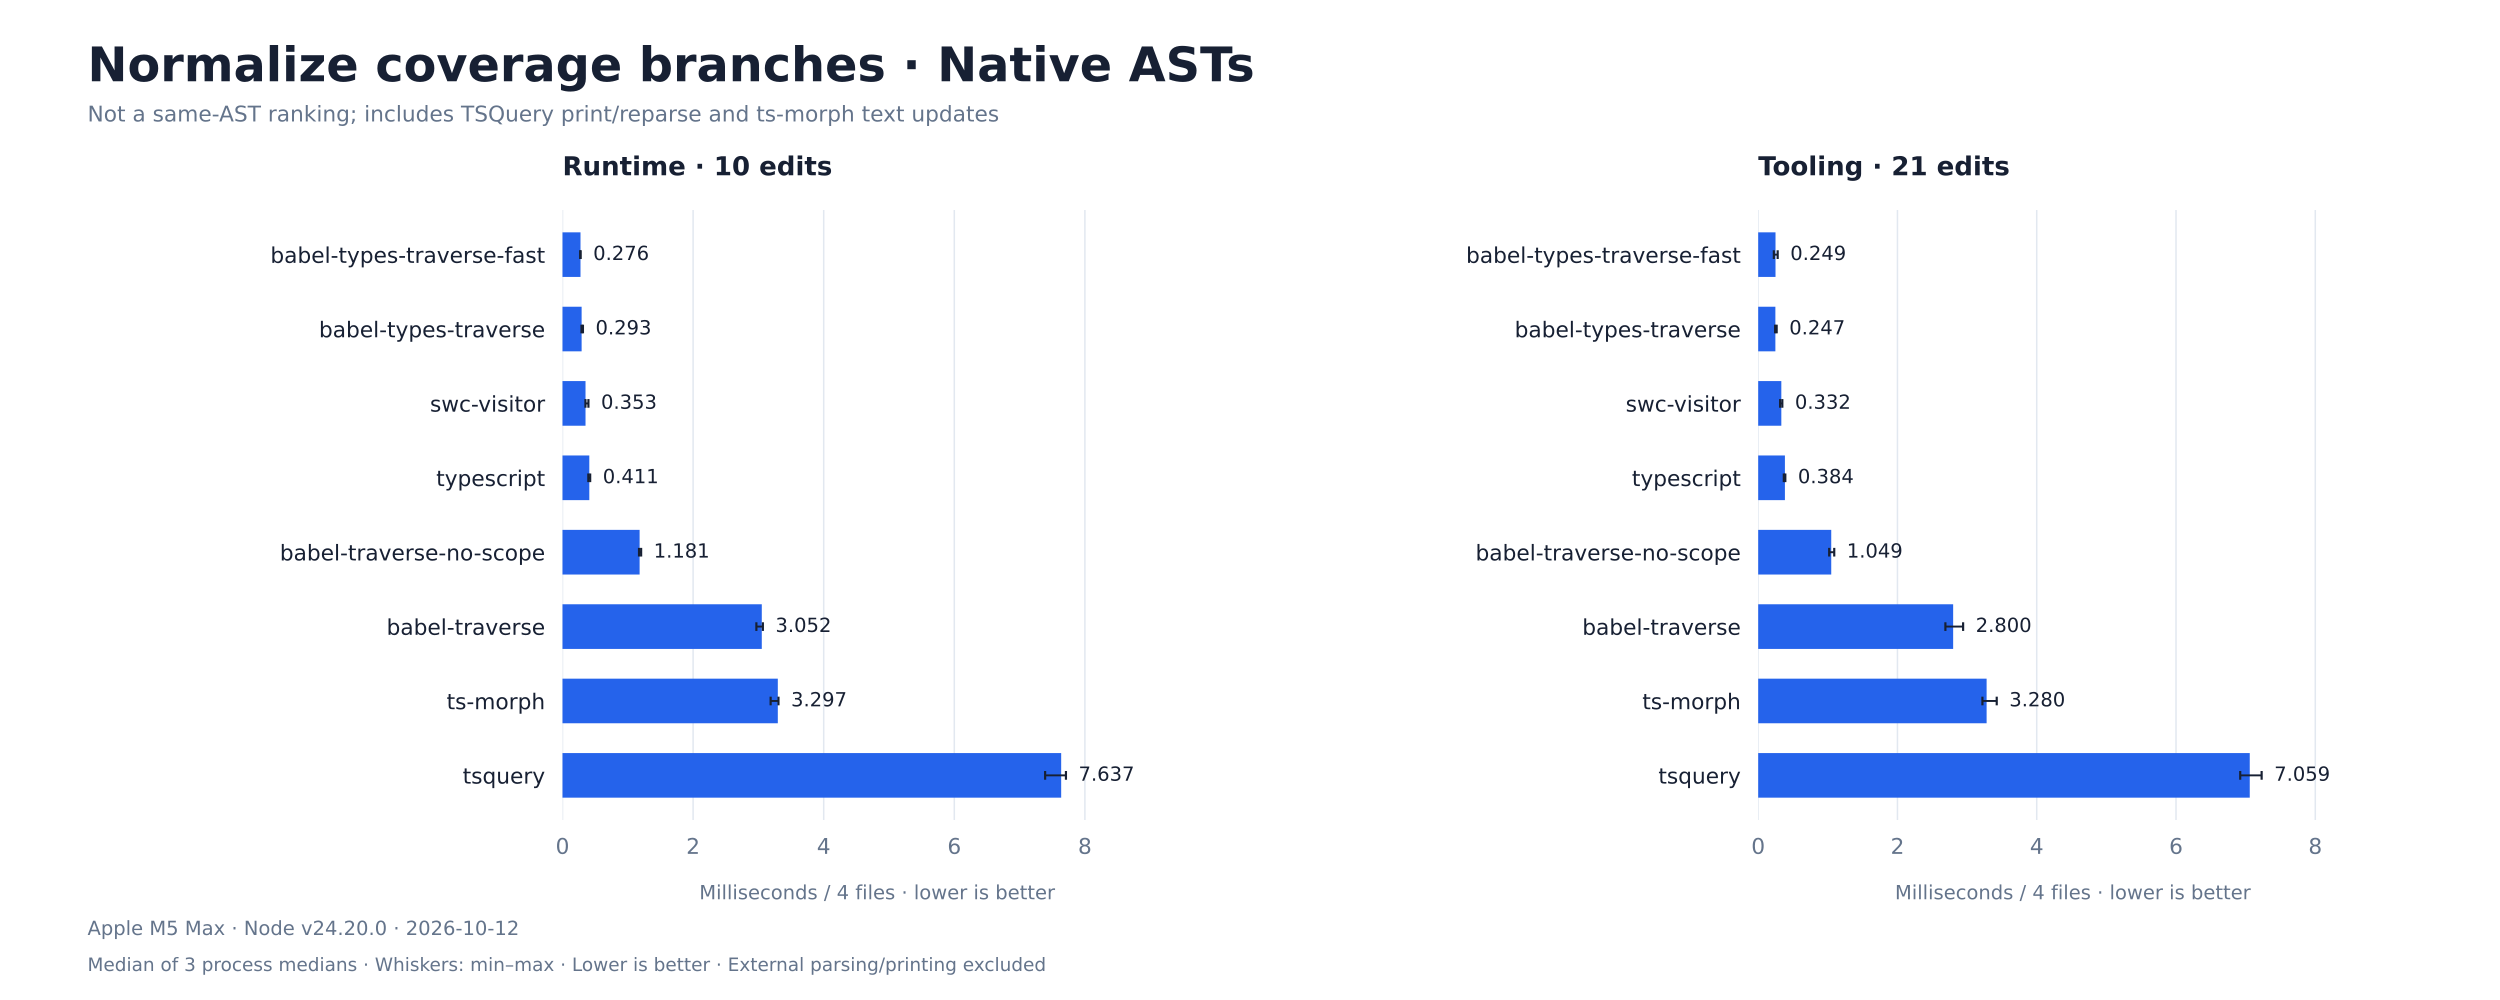
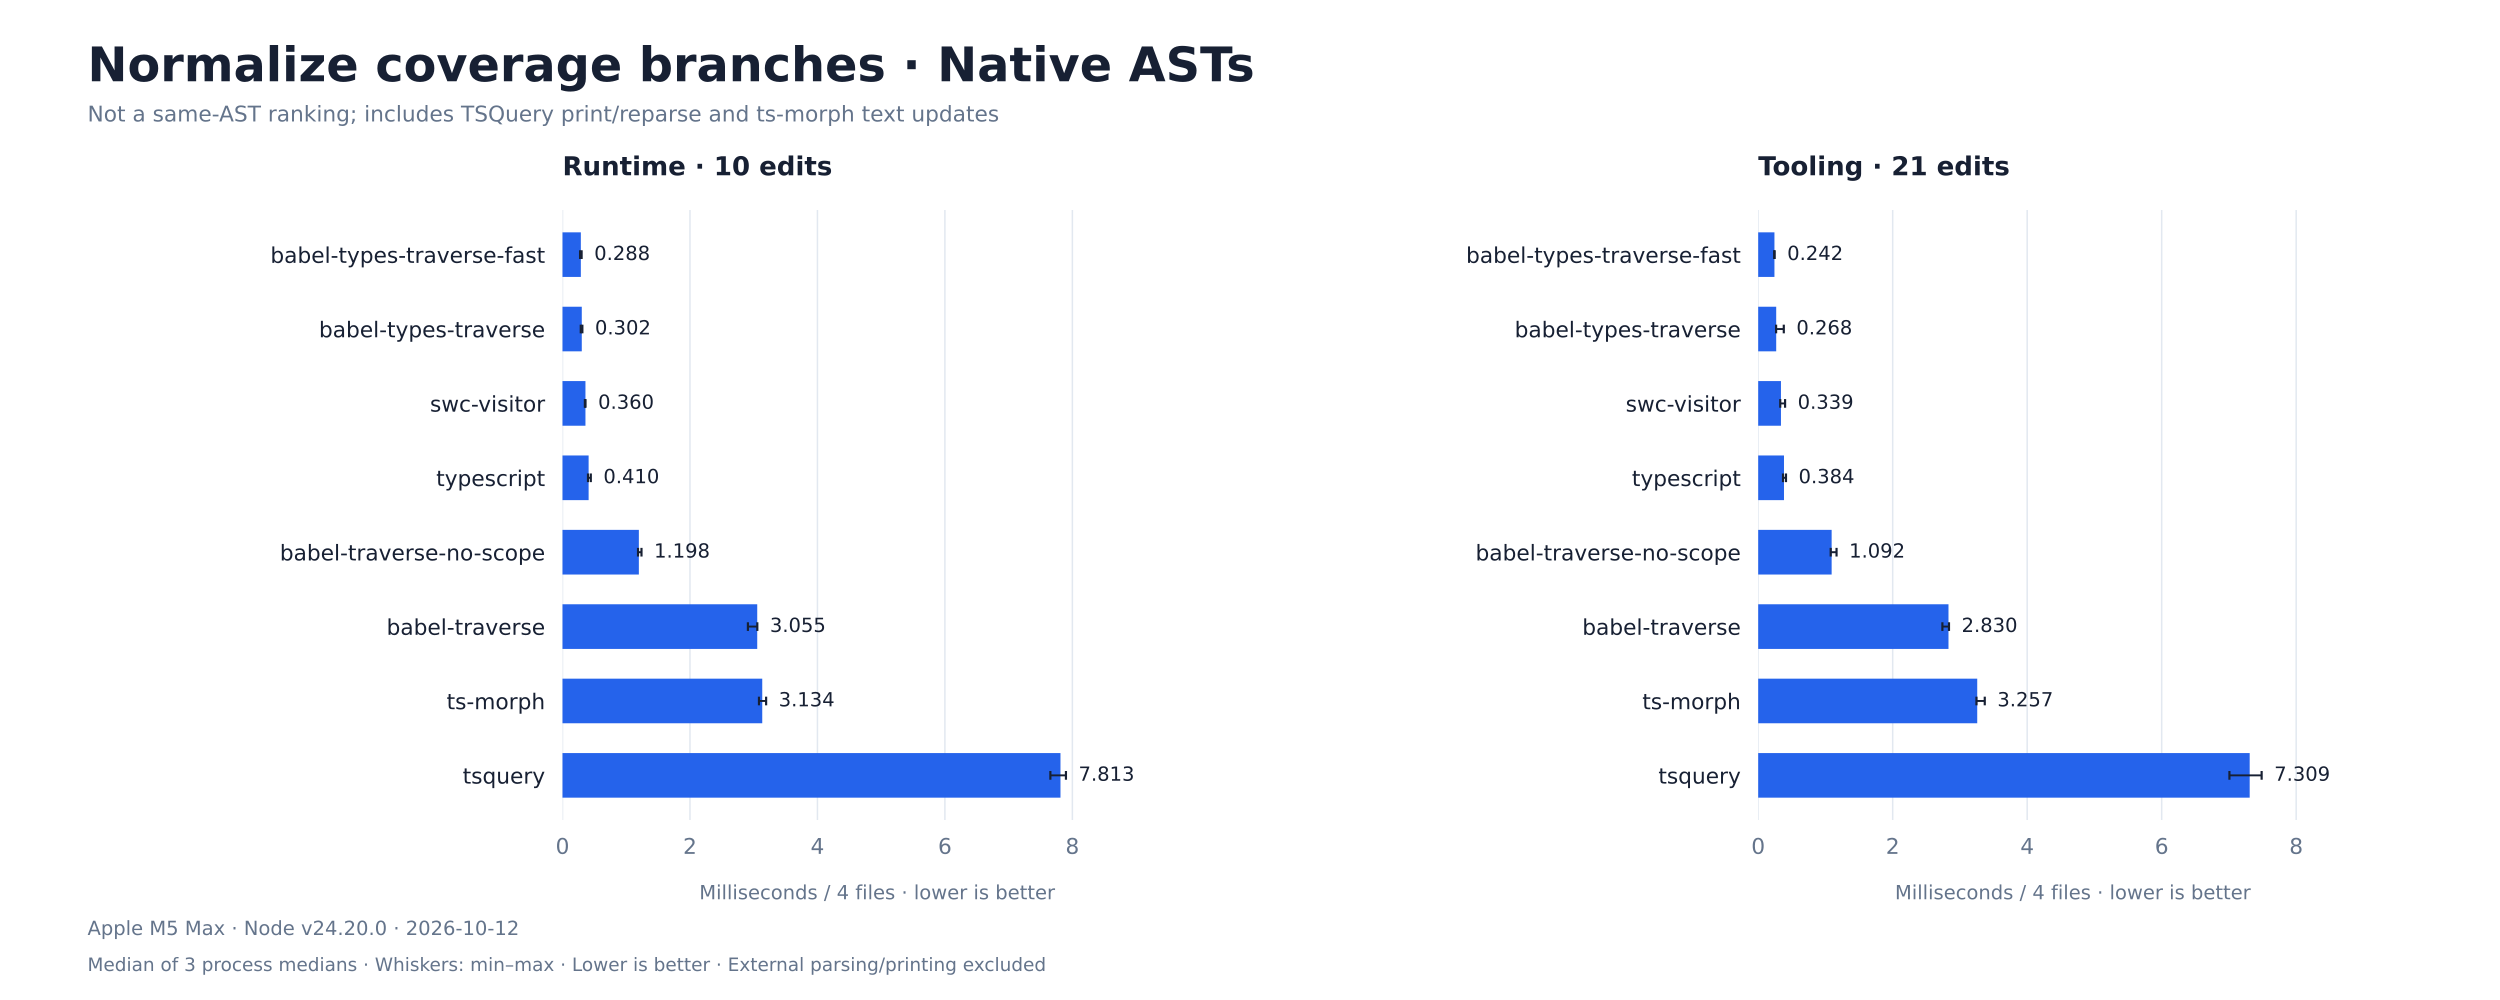
<svg xmlns="http://www.w3.org/2000/svg" xmlns:xlink="http://www.w3.org/1999/xlink" width="1152pt" height="460.8pt" viewBox="0 0 1152 460.8" version="1.1">
  <defs>
    <style type="text/css">*{stroke-linejoin: round; stroke-linecap: butt}</style>
  </defs>
  <g id="figure_1">
    <g id="patch_1">
      <path d="M 0 460.8 L 1152 460.8 L 1152 0 L 0 0 z " style="fill: #ffffff" />
    </g>
    <g id="axes_1">
      <g id="patch_2">
        <path d="M 259.2 377.856 L 549.186 377.856 L 549.186 96.768 L 259.2 96.768 z " style="fill: #ffffff" />
      </g>
      <g id="matplotlib.axis_1">
        <g id="xtick_1">
          <g id="line2d_1">
            <path d="M 259.2 377.856 L 259.2 96.768 " clip-path="url(#p7ad6d17c55)" style="fill: none; stroke: #e2e8f0; stroke-width: 0.7; stroke-linecap: square" />
          </g>
          <g id="line2d_2" />
          <g id="text_1">
            <text style="fill: #64748b; font: 10px 'DejaVu Sans'; text-anchor: middle" x="259.2" y="393.454" transform="rotate(-0 259.2 393.4544)">0</text>
          </g>
        </g>
        <g id="xtick_2">
          <g id="line2d_3">
-             <path d="M 319.38 377.856 L 319.38 96.768 " clip-path="url(#p7ad6d17c55)" style="fill: none; stroke: #e2e8f0; stroke-width: 0.7; stroke-linecap: square" />
+             <path d="M 317.937 377.856 L 317.937 96.768 " clip-path="url(#p7ad6d17c55)" style="fill: none; stroke: #e2e8f0; stroke-width: 0.7; stroke-linecap: square" />
          </g>
          <g id="line2d_4" />
          <g id="text_2">
-             <text style="fill: #64748b; font: 10px 'DejaVu Sans'; text-anchor: middle" x="319.38" y="393.454" transform="rotate(-0 319.38 393.4544)">2</text>
+             <text style="fill: #64748b; font: 10px 'DejaVu Sans'; text-anchor: middle" x="317.937" y="393.454" transform="rotate(-0 317.9367 393.4544)">2</text>
          </g>
        </g>
        <g id="xtick_3">
          <g id="line2d_5">
-             <path d="M 379.56 377.856 L 379.56 96.768 " clip-path="url(#p7ad6d17c55)" style="fill: none; stroke: #e2e8f0; stroke-width: 0.7; stroke-linecap: square" />
+             <path d="M 376.673 377.856 L 376.673 96.768 " clip-path="url(#p7ad6d17c55)" style="fill: none; stroke: #e2e8f0; stroke-width: 0.7; stroke-linecap: square" />
          </g>
          <g id="line2d_6" />
          <g id="text_3">
-             <text style="fill: #64748b; font: 10px 'DejaVu Sans'; text-anchor: middle" x="379.56" y="393.454" transform="rotate(-0 379.5601 393.4544)">4</text>
+             <text style="fill: #64748b; font: 10px 'DejaVu Sans'; text-anchor: middle" x="376.673" y="393.454" transform="rotate(-0 376.6733 393.4544)">4</text>
          </g>
        </g>
        <g id="xtick_4">
          <g id="line2d_7">
-             <path d="M 439.74 377.856 L 439.74 96.768 " clip-path="url(#p7ad6d17c55)" style="fill: none; stroke: #e2e8f0; stroke-width: 0.7; stroke-linecap: square" />
+             <path d="M 435.41 377.856 L 435.41 96.768 " clip-path="url(#p7ad6d17c55)" style="fill: none; stroke: #e2e8f0; stroke-width: 0.7; stroke-linecap: square" />
          </g>
          <g id="line2d_8" />
          <g id="text_4">
-             <text style="fill: #64748b; font: 10px 'DejaVu Sans'; text-anchor: middle" x="439.74" y="393.454" transform="rotate(-0 439.7401 393.4544)">6</text>
+             <text style="fill: #64748b; font: 10px 'DejaVu Sans'; text-anchor: middle" x="435.41" y="393.454" transform="rotate(-0 435.41 393.4544)">6</text>
          </g>
        </g>
        <g id="xtick_5">
          <g id="line2d_9">
-             <path d="M 499.92 377.856 L 499.92 96.768 " clip-path="url(#p7ad6d17c55)" style="fill: none; stroke: #e2e8f0; stroke-width: 0.7; stroke-linecap: square" />
+             <path d="M 494.147 377.856 L 494.147 96.768 " clip-path="url(#p7ad6d17c55)" style="fill: none; stroke: #e2e8f0; stroke-width: 0.7; stroke-linecap: square" />
          </g>
          <g id="line2d_10" />
          <g id="text_5">
-             <text style="fill: #64748b; font: 10px 'DejaVu Sans'; text-anchor: middle" x="499.92" y="393.454" transform="rotate(-0 499.9201 393.4544)">8</text>
+             <text style="fill: #64748b; font: 10px 'DejaVu Sans'; text-anchor: middle" x="494.147" y="393.454" transform="rotate(-0 494.1466 393.4544)">8</text>
          </g>
        </g>
        <g id="text_6">
          <text style="fill: #64748b; font: 9px 'DejaVu Sans'; text-anchor: middle" x="404.193" y="414.373" transform="rotate(-0 404.1931 414.3727)">Milliseconds / 4 files · lower is better</text>
        </g>
      </g>
      <g id="matplotlib.axis_2">
        <g id="ytick_1">
          <g id="line2d_11" />
          <g id="text_7">
            <text style="fill: #172033; font: 10px 'DejaVu Sans'; text-anchor: end" x="251.2" y="121.135" transform="rotate(-0 251.2 121.1346)">babel-types-traverse-fast</text>
          </g>
        </g>
        <g id="ytick_2">
          <g id="line2d_12" />
          <g id="text_8">
            <text style="fill: #172033; font: 10px 'DejaVu Sans'; text-anchor: end" x="251.2" y="155.414" transform="rotate(-0 251.2 155.4137)">babel-types-traverse</text>
          </g>
        </g>
        <g id="ytick_3">
          <g id="line2d_13" />
          <g id="text_9">
            <text style="fill: #172033; font: 10px 'DejaVu Sans'; text-anchor: end" x="251.2" y="189.693" transform="rotate(-0 251.2 189.6927)">swc-visitor</text>
          </g>
        </g>
        <g id="ytick_4">
          <g id="line2d_14" />
          <g id="text_10">
            <text style="fill: #172033; font: 10px 'DejaVu Sans'; text-anchor: end" x="251.2" y="223.972" transform="rotate(-0 251.2 223.9717)">typescript</text>
          </g>
        </g>
        <g id="ytick_5">
          <g id="line2d_15" />
          <g id="text_11">
            <text style="fill: #172033; font: 10px 'DejaVu Sans'; text-anchor: end" x="251.2" y="258.251" transform="rotate(-0 251.2 258.2507)">babel-traverse-no-scope</text>
          </g>
        </g>
        <g id="ytick_6">
          <g id="line2d_16" />
          <g id="text_12">
            <text style="fill: #172033; font: 10px 'DejaVu Sans'; text-anchor: end" x="251.2" y="292.53" transform="rotate(-0 251.2 292.5298)">babel-traverse</text>
          </g>
        </g>
        <g id="ytick_7">
          <g id="line2d_17" />
          <g id="text_13">
            <text style="fill: #172033; font: 10px 'DejaVu Sans'; text-anchor: end" x="251.2" y="326.809" transform="rotate(-0 251.2 326.8088)">ts-morph</text>
          </g>
        </g>
        <g id="ytick_8">
          <g id="line2d_18" />
          <g id="text_14">
            <text style="fill: #172033; font: 10px 'DejaVu Sans'; text-anchor: end" x="251.2" y="361.088" transform="rotate(-0 251.2 361.0878)">tsquery</text>
          </g>
        </g>
      </g>
      <g id="patch_3">
-         <path d="M 259.2 107.052 L 267.493 107.052 L 267.493 127.619 L 259.2 127.619 z " clip-path="url(#p7ad6d17c55)" style="fill: #2563eb" />
+         <path d="M 259.2 107.052 L 267.653 107.052 L 267.653 127.619 L 259.2 127.619 z " clip-path="url(#p7ad6d17c55)" style="fill: #2563eb" />
      </g>
      <g id="patch_4">
-         <path d="M 259.2 141.331 L 268.013 141.331 L 268.013 161.898 L 259.2 161.898 z " clip-path="url(#p7ad6d17c55)" style="fill: #2563eb" />
+         <path d="M 259.2 141.331 L 268.084 141.331 L 268.084 161.898 L 259.2 161.898 z " clip-path="url(#p7ad6d17c55)" style="fill: #2563eb" />
      </g>
      <g id="patch_5">
-         <path d="M 259.2 175.61 L 269.808 175.61 L 269.808 196.177 L 259.2 196.177 z " clip-path="url(#p7ad6d17c55)" style="fill: #2563eb" />
+         <path d="M 259.2 175.61 L 269.776 175.61 L 269.776 196.177 L 259.2 196.177 z " clip-path="url(#p7ad6d17c55)" style="fill: #2563eb" />
      </g>
      <g id="patch_6">
-         <path d="M 259.2 209.889 L 271.554 209.889 L 271.554 230.456 L 259.2 230.456 z " clip-path="url(#p7ad6d17c55)" style="fill: #2563eb" />
+         <path d="M 259.2 209.889 L 271.238 209.889 L 271.238 230.456 L 259.2 230.456 z " clip-path="url(#p7ad6d17c55)" style="fill: #2563eb" />
      </g>
      <g id="patch_7">
-         <path d="M 259.2 244.168 L 294.734 244.168 L 294.734 264.735 L 259.2 264.735 z " clip-path="url(#p7ad6d17c55)" style="fill: #2563eb" />
+         <path d="M 259.2 244.168 L 294.386 244.168 L 294.386 264.735 L 259.2 264.735 z " clip-path="url(#p7ad6d17c55)" style="fill: #2563eb" />
      </g>
      <g id="patch_8">
-         <path d="M 259.2 278.447 L 351.033 278.447 L 351.033 299.014 L 259.2 299.014 z " clip-path="url(#p7ad6d17c55)" style="fill: #2563eb" />
+         <path d="M 259.2 278.447 L 348.931 278.447 L 348.931 299.014 L 259.2 299.014 z " clip-path="url(#p7ad6d17c55)" style="fill: #2563eb" />
      </g>
      <g id="patch_9">
-         <path d="M 259.2 312.726 L 358.417 312.726 L 358.417 333.293 L 259.2 333.293 z " clip-path="url(#p7ad6d17c55)" style="fill: #2563eb" />
+         <path d="M 259.2 312.726 L 351.243 312.726 L 351.243 333.293 L 259.2 333.293 z " clip-path="url(#p7ad6d17c55)" style="fill: #2563eb" />
      </g>
      <g id="patch_10">
-         <path d="M 259.2 347.005 L 488.991 347.005 L 488.991 367.572 L 259.2 367.572 z " clip-path="url(#p7ad6d17c55)" style="fill: #2563eb" />
+         <path d="M 259.2 347.005 L 488.668 347.005 L 488.668 367.572 L 259.2 367.572 z " clip-path="url(#p7ad6d17c55)" style="fill: #2563eb" />
      </g>
      <g id="text_15">
-         <text style="fill: #172033; font: 9px 'DejaVu Sans'; text-anchor: start" x="273.335" y="119.819" transform="rotate(-0 273.3353 119.8189)">0.276</text>
+         <text style="fill: #172033; font: 9px 'DejaVu Sans'; text-anchor: start" x="273.81" y="119.819" transform="rotate(-0 273.8096 119.8189)">0.288</text>
      </g>
      <g id="text_16">
-         <text style="fill: #172033; font: 9px 'DejaVu Sans'; text-anchor: start" x="274.42" y="154.098" transform="rotate(-0 274.4198 154.0979)">0.293</text>
+         <text style="fill: #172033; font: 9px 'DejaVu Sans'; text-anchor: start" x="274.153" y="154.098" transform="rotate(-0 274.1529 154.0979)">0.302</text>
      </g>
      <g id="text_17">
-         <text style="fill: #172033; font: 9px 'DejaVu Sans'; text-anchor: start" x="276.945" y="188.377" transform="rotate(-0 276.9455 188.3769)">0.353</text>
+         <text style="fill: #172033; font: 9px 'DejaVu Sans'; text-anchor: start" x="275.605" y="188.377" transform="rotate(-0 275.6047 188.3769)">0.360</text>
      </g>
      <g id="text_18">
-         <text style="fill: #172033; font: 9px 'DejaVu Sans'; text-anchor: start" x="277.753" y="222.656" transform="rotate(-0 277.7529 222.6559)">0.411</text>
+         <text style="fill: #172033; font: 9px 'DejaVu Sans'; text-anchor: start" x="278.044" y="222.656" transform="rotate(-0 278.0435 222.6559)">0.410</text>
      </g>
      <g id="text_19">
-         <text style="fill: #172033; font: 9px 'DejaVu Sans'; text-anchor: start" x="301.233" y="256.935" transform="rotate(-0 301.2325 256.935)">1.181</text>
+         <text style="fill: #172033; font: 9px 'DejaVu Sans'; text-anchor: start" x="301.397" y="256.935" transform="rotate(-0 301.3975 256.935)">1.198</text>
      </g>
      <g id="text_20">
-         <text style="fill: #172033; font: 9px 'DejaVu Sans'; text-anchor: start" x="357.333" y="291.214" transform="rotate(-0 357.3328 291.214)">3.052</text>
+         <text style="fill: #172033; font: 9px 'DejaVu Sans'; text-anchor: start" x="354.774" y="291.214" transform="rotate(-0 354.7738 291.214)">3.055</text>
      </g>
      <g id="text_21">
-         <text style="fill: #172033; font: 9px 'DejaVu Sans'; text-anchor: start" x="364.519" y="325.493" transform="rotate(-0 364.5193 325.493)">3.297</text>
+         <text style="fill: #172033; font: 9px 'DejaVu Sans'; text-anchor: start" x="358.827" y="325.493" transform="rotate(-0 358.8272 325.493)">3.134</text>
      </g>
      <g id="text_22">
-         <text style="fill: #172033; font: 9px 'DejaVu Sans'; text-anchor: start" x="496.989" y="359.772" transform="rotate(-0 496.9887 359.772)">7.637</text>
+         <text style="fill: #172033; font: 9px 'DejaVu Sans'; text-anchor: start" x="496.989" y="359.772" transform="rotate(-0 496.9887 359.772)">7.813</text>
      </g>
      <g id="text_23">
        <text style="fill: #172033; font: 700 12px 'DejaVu Sans'; text-anchor: start" x="259.2" y="80.768" transform="rotate(-0 259.2 80.768)">Runtime · 10 edits</text>
      </g>
      <g id="LineCollection_1">
-         <path d="M 267.362 117.335 L 267.536 117.335 " clip-path="url(#p7ad6d17c55)" style="fill: none; stroke: #172033; stroke-width: 0.9" />
-         <path d="M 267.947 151.614 L 268.62 151.614 " clip-path="url(#p7ad6d17c55)" style="fill: none; stroke: #172033; stroke-width: 0.9" />
-         <path d="M 269.769 185.893 L 271.146 185.893 " clip-path="url(#p7ad6d17c55)" style="fill: none; stroke: #172033; stroke-width: 0.9" />
-         <path d="M 271.092 220.172 L 271.953 220.172 " clip-path="url(#p7ad6d17c55)" style="fill: none; stroke: #172033; stroke-width: 0.9" />
-         <path d="M 294.454 254.452 L 295.433 254.452 " clip-path="url(#p7ad6d17c55)" style="fill: none; stroke: #172033; stroke-width: 0.9" />
-         <path d="M 348.539 288.731 L 351.533 288.731 " clip-path="url(#p7ad6d17c55)" style="fill: none; stroke: #172033; stroke-width: 0.9" />
-         <path d="M 355.111 323.01 L 358.72 323.01 " clip-path="url(#p7ad6d17c55)" style="fill: none; stroke: #172033; stroke-width: 0.9" />
-         <path d="M 481.595 357.289 L 491.189 357.289 " clip-path="url(#p7ad6d17c55)" style="fill: none; stroke: #172033; stroke-width: 0.9" />
+         <path d="M 267.3 117.335 L 268.01 117.335 " clip-path="url(#p7ad6d17c55)" style="fill: none; stroke: #172033; stroke-width: 0.9" />
+         <path d="M 267.614 151.614 L 268.353 151.614 " clip-path="url(#p7ad6d17c55)" style="fill: none; stroke: #172033; stroke-width: 0.9" />
+         <path d="M 269.51 185.893 L 269.805 185.893 " clip-path="url(#p7ad6d17c55)" style="fill: none; stroke: #172033; stroke-width: 0.9" />
+         <path d="M 270.947 220.172 L 272.244 220.172 " clip-path="url(#p7ad6d17c55)" style="fill: none; stroke: #172033; stroke-width: 0.9" />
+         <path d="M 293.998 254.452 L 295.598 254.452 " clip-path="url(#p7ad6d17c55)" style="fill: none; stroke: #172033; stroke-width: 0.9" />
+         <path d="M 344.634 288.731 L 348.974 288.731 " clip-path="url(#p7ad6d17c55)" style="fill: none; stroke: #172033; stroke-width: 0.9" />
+         <path d="M 349.728 323.01 L 353.028 323.01 " clip-path="url(#p7ad6d17c55)" style="fill: none; stroke: #172033; stroke-width: 0.9" />
+         <path d="M 484.01 357.289 L 491.189 357.289 " clip-path="url(#p7ad6d17c55)" style="fill: none; stroke: #172033; stroke-width: 0.9" />
      </g>
      <g id="line2d_19">
        <defs>
          <path id="m82ea546049" d="M 0 2 L 0 -2 " style="stroke: #172033" />
        </defs>
        <g clip-path="url(#p7ad6d17c55)">
-           <use xlink:href="#m82ea546049" x="267.362" y="117.335" style="fill: #172033; stroke: #172033" />
-           <use xlink:href="#m82ea546049" x="267.947" y="151.614" style="fill: #172033; stroke: #172033" />
-           <use xlink:href="#m82ea546049" x="269.769" y="185.893" style="fill: #172033; stroke: #172033" />
-           <use xlink:href="#m82ea546049" x="271.092" y="220.172" style="fill: #172033; stroke: #172033" />
-           <use xlink:href="#m82ea546049" x="294.454" y="254.452" style="fill: #172033; stroke: #172033" />
-           <use xlink:href="#m82ea546049" x="348.539" y="288.731" style="fill: #172033; stroke: #172033" />
-           <use xlink:href="#m82ea546049" x="355.111" y="323.01" style="fill: #172033; stroke: #172033" />
-           <use xlink:href="#m82ea546049" x="481.595" y="357.289" style="fill: #172033; stroke: #172033" />
+           <use xlink:href="#m82ea546049" x="267.3" y="117.335" style="fill: #172033; stroke: #172033" />
+           <use xlink:href="#m82ea546049" x="267.614" y="151.614" style="fill: #172033; stroke: #172033" />
+           <use xlink:href="#m82ea546049" x="269.51" y="185.893" style="fill: #172033; stroke: #172033" />
+           <use xlink:href="#m82ea546049" x="270.947" y="220.172" style="fill: #172033; stroke: #172033" />
+           <use xlink:href="#m82ea546049" x="293.998" y="254.452" style="fill: #172033; stroke: #172033" />
+           <use xlink:href="#m82ea546049" x="344.634" y="288.731" style="fill: #172033; stroke: #172033" />
+           <use xlink:href="#m82ea546049" x="349.728" y="323.01" style="fill: #172033; stroke: #172033" />
+           <use xlink:href="#m82ea546049" x="484.01" y="357.289" style="fill: #172033; stroke: #172033" />
        </g>
      </g>
      <g id="line2d_20">
        <g clip-path="url(#p7ad6d17c55)">
-           <use xlink:href="#m82ea546049" x="267.536" y="117.335" style="fill: #172033; stroke: #172033" />
-           <use xlink:href="#m82ea546049" x="268.62" y="151.614" style="fill: #172033; stroke: #172033" />
-           <use xlink:href="#m82ea546049" x="271.146" y="185.893" style="fill: #172033; stroke: #172033" />
-           <use xlink:href="#m82ea546049" x="271.953" y="220.172" style="fill: #172033; stroke: #172033" />
-           <use xlink:href="#m82ea546049" x="295.433" y="254.452" style="fill: #172033; stroke: #172033" />
-           <use xlink:href="#m82ea546049" x="351.533" y="288.731" style="fill: #172033; stroke: #172033" />
-           <use xlink:href="#m82ea546049" x="358.72" y="323.01" style="fill: #172033; stroke: #172033" />
+           <use xlink:href="#m82ea546049" x="268.01" y="117.335" style="fill: #172033; stroke: #172033" />
+           <use xlink:href="#m82ea546049" x="268.353" y="151.614" style="fill: #172033; stroke: #172033" />
+           <use xlink:href="#m82ea546049" x="269.805" y="185.893" style="fill: #172033; stroke: #172033" />
+           <use xlink:href="#m82ea546049" x="272.244" y="220.172" style="fill: #172033; stroke: #172033" />
+           <use xlink:href="#m82ea546049" x="295.598" y="254.452" style="fill: #172033; stroke: #172033" />
+           <use xlink:href="#m82ea546049" x="348.974" y="288.731" style="fill: #172033; stroke: #172033" />
+           <use xlink:href="#m82ea546049" x="353.028" y="323.01" style="fill: #172033; stroke: #172033" />
          <use xlink:href="#m82ea546049" x="491.189" y="357.289" style="fill: #172033; stroke: #172033" />
        </g>
      </g>
    </g>
    <g id="axes_2">
      <g id="patch_11">
        <path d="M 810.174 377.856 L 1100.16 377.856 L 1100.16 96.768 L 810.174 96.768 z " style="fill: #ffffff" />
      </g>
      <g id="matplotlib.axis_3">
        <g id="xtick_6">
          <g id="line2d_21">
            <path d="M 810.174 377.856 L 810.174 96.768 " clip-path="url(#p70b5d48625)" style="fill: none; stroke: #e2e8f0; stroke-width: 0.7; stroke-linecap: square" />
          </g>
          <g id="line2d_22" />
          <g id="text_24">
            <text style="fill: #64748b; font: 10px 'DejaVu Sans'; text-anchor: middle" x="810.174" y="393.454" transform="rotate(-0 810.1738 393.4544)">0</text>
          </g>
        </g>
        <g id="xtick_7">
          <g id="line2d_23">
-             <path d="M 874.351 377.856 L 874.351 96.768 " clip-path="url(#p70b5d48625)" style="fill: none; stroke: #e2e8f0; stroke-width: 0.7; stroke-linecap: square" />
+             <path d="M 872.15 377.856 L 872.15 96.768 " clip-path="url(#p70b5d48625)" style="fill: none; stroke: #e2e8f0; stroke-width: 0.7; stroke-linecap: square" />
          </g>
          <g id="line2d_24" />
          <g id="text_25">
-             <text style="fill: #64748b; font: 10px 'DejaVu Sans'; text-anchor: middle" x="874.351" y="393.454" transform="rotate(-0 874.3511 393.4544)">2</text>
+             <text style="fill: #64748b; font: 10px 'DejaVu Sans'; text-anchor: middle" x="872.15" y="393.454" transform="rotate(-0 872.1499 393.4544)">2</text>
          </g>
        </g>
        <g id="xtick_8">
          <g id="line2d_25">
-             <path d="M 938.528 377.856 L 938.528 96.768 " clip-path="url(#p70b5d48625)" style="fill: none; stroke: #e2e8f0; stroke-width: 0.7; stroke-linecap: square" />
+             <path d="M 934.126 377.856 L 934.126 96.768 " clip-path="url(#p70b5d48625)" style="fill: none; stroke: #e2e8f0; stroke-width: 0.7; stroke-linecap: square" />
          </g>
          <g id="line2d_26" />
          <g id="text_26">
-             <text style="fill: #64748b; font: 10px 'DejaVu Sans'; text-anchor: middle" x="938.528" y="393.454" transform="rotate(-0 938.5284 393.4544)">4</text>
+             <text style="fill: #64748b; font: 10px 'DejaVu Sans'; text-anchor: middle" x="934.126" y="393.454" transform="rotate(-0 934.1261 393.4544)">4</text>
          </g>
        </g>
        <g id="xtick_9">
          <g id="line2d_27">
-             <path d="M 1002.706 377.856 L 1002.706 96.768 " clip-path="url(#p70b5d48625)" style="fill: none; stroke: #e2e8f0; stroke-width: 0.7; stroke-linecap: square" />
+             <path d="M 996.102 377.856 L 996.102 96.768 " clip-path="url(#p70b5d48625)" style="fill: none; stroke: #e2e8f0; stroke-width: 0.7; stroke-linecap: square" />
          </g>
          <g id="line2d_28" />
          <g id="text_27">
-             <text style="fill: #64748b; font: 10px 'DejaVu Sans'; text-anchor: middle" x="1002.706" y="393.454" transform="rotate(-0 1002.706 393.4544)">6</text>
+             <text style="fill: #64748b; font: 10px 'DejaVu Sans'; text-anchor: middle" x="996.102" y="393.454" transform="rotate(-0 996.1022 393.4544)">6</text>
          </g>
        </g>
        <g id="xtick_10">
          <g id="line2d_29">
-             <path d="M 1066.883 377.856 L 1066.883 96.768 " clip-path="url(#p70b5d48625)" style="fill: none; stroke: #e2e8f0; stroke-width: 0.7; stroke-linecap: square" />
+             <path d="M 1058.078 377.856 L 1058.078 96.768 " clip-path="url(#p70b5d48625)" style="fill: none; stroke: #e2e8f0; stroke-width: 0.7; stroke-linecap: square" />
          </g>
          <g id="line2d_30" />
          <g id="text_28">
-             <text style="fill: #64748b; font: 10px 'DejaVu Sans'; text-anchor: middle" x="1066.883" y="393.454" transform="rotate(-0 1066.883 393.4544)">8</text>
+             <text style="fill: #64748b; font: 10px 'DejaVu Sans'; text-anchor: middle" x="1058.078" y="393.454" transform="rotate(-0 1058.078 393.4544)">8</text>
          </g>
        </g>
        <g id="text_29">
          <text style="fill: #64748b; font: 9px 'DejaVu Sans'; text-anchor: middle" x="955.167" y="414.373" transform="rotate(-0 955.1669 414.3727)">Milliseconds / 4 files · lower is better</text>
        </g>
      </g>
      <g id="matplotlib.axis_4">
        <g id="ytick_9">
          <g id="line2d_31" />
          <g id="text_30">
            <text style="fill: #172033; font: 10px 'DejaVu Sans'; text-anchor: end" x="802.174" y="121.135" transform="rotate(-0 802.1738 121.1346)">babel-types-traverse-fast</text>
          </g>
        </g>
        <g id="ytick_10">
          <g id="line2d_32" />
          <g id="text_31">
            <text style="fill: #172033; font: 10px 'DejaVu Sans'; text-anchor: end" x="802.174" y="155.414" transform="rotate(-0 802.1738 155.4137)">babel-types-traverse</text>
          </g>
        </g>
        <g id="ytick_11">
          <g id="line2d_33" />
          <g id="text_32">
            <text style="fill: #172033; font: 10px 'DejaVu Sans'; text-anchor: end" x="802.174" y="189.693" transform="rotate(-0 802.1738 189.6927)">swc-visitor</text>
          </g>
        </g>
        <g id="ytick_12">
          <g id="line2d_34" />
          <g id="text_33">
            <text style="fill: #172033; font: 10px 'DejaVu Sans'; text-anchor: end" x="802.174" y="223.972" transform="rotate(-0 802.1738 223.9717)">typescript</text>
          </g>
        </g>
        <g id="ytick_13">
          <g id="line2d_35" />
          <g id="text_34">
            <text style="fill: #172033; font: 10px 'DejaVu Sans'; text-anchor: end" x="802.174" y="258.251" transform="rotate(-0 802.1738 258.2507)">babel-traverse-no-scope</text>
          </g>
        </g>
        <g id="ytick_14">
          <g id="line2d_36" />
          <g id="text_35">
            <text style="fill: #172033; font: 10px 'DejaVu Sans'; text-anchor: end" x="802.174" y="292.53" transform="rotate(-0 802.1738 292.5298)">babel-traverse</text>
          </g>
        </g>
        <g id="ytick_15">
          <g id="line2d_37" />
          <g id="text_36">
            <text style="fill: #172033; font: 10px 'DejaVu Sans'; text-anchor: end" x="802.174" y="326.809" transform="rotate(-0 802.1738 326.8088)">ts-morph</text>
          </g>
        </g>
        <g id="ytick_16">
          <g id="line2d_38" />
          <g id="text_37">
            <text style="fill: #172033; font: 10px 'DejaVu Sans'; text-anchor: end" x="802.174" y="361.088" transform="rotate(-0 802.1738 361.0878)">tsquery</text>
          </g>
        </g>
      </g>
      <g id="patch_12">
-         <path d="M 810.174 107.052 L 818.156 107.052 L 818.156 127.619 L 810.174 127.619 z " clip-path="url(#p70b5d48625)" style="fill: #2563eb" />
+         <path d="M 810.174 107.052 L 817.663 107.052 L 817.663 127.619 L 810.174 127.619 z " clip-path="url(#p70b5d48625)" style="fill: #2563eb" />
      </g>
      <g id="patch_13">
-         <path d="M 810.174 141.331 L 818.092 141.331 L 818.092 161.898 L 810.174 161.898 z " clip-path="url(#p70b5d48625)" style="fill: #2563eb" />
+         <path d="M 810.174 141.331 L 818.475 141.331 L 818.475 161.898 L 810.174 161.898 z " clip-path="url(#p70b5d48625)" style="fill: #2563eb" />
      </g>
      <g id="patch_14">
-         <path d="M 810.174 175.61 L 820.836 175.61 L 820.836 196.177 L 810.174 196.177 z " clip-path="url(#p70b5d48625)" style="fill: #2563eb" />
+         <path d="M 810.174 175.61 L 820.669 175.61 L 820.669 196.177 L 810.174 196.177 z " clip-path="url(#p70b5d48625)" style="fill: #2563eb" />
      </g>
      <g id="patch_15">
-         <path d="M 810.174 209.889 L 822.491 209.889 L 822.491 230.456 L 810.174 230.456 z " clip-path="url(#p70b5d48625)" style="fill: #2563eb" />
+         <path d="M 810.174 209.889 L 822.064 209.889 L 822.064 230.456 L 810.174 230.456 z " clip-path="url(#p70b5d48625)" style="fill: #2563eb" />
      </g>
      <g id="patch_16">
-         <path d="M 810.174 244.168 L 843.836 244.168 L 843.836 264.735 L 810.174 264.735 z " clip-path="url(#p70b5d48625)" style="fill: #2563eb" />
+         <path d="M 810.174 244.168 L 844.022 244.168 L 844.022 264.735 L 810.174 264.735 z " clip-path="url(#p70b5d48625)" style="fill: #2563eb" />
      </g>
      <g id="patch_17">
-         <path d="M 810.174 278.447 L 900.013 278.447 L 900.013 299.014 L 810.174 299.014 z " clip-path="url(#p70b5d48625)" style="fill: #2563eb" />
+         <path d="M 810.174 278.447 L 897.864 278.447 L 897.864 299.014 L 810.174 299.014 z " clip-path="url(#p70b5d48625)" style="fill: #2563eb" />
      </g>
      <g id="patch_18">
-         <path d="M 810.174 312.726 L 915.433 312.726 L 915.433 333.293 L 810.174 333.293 z " clip-path="url(#p70b5d48625)" style="fill: #2563eb" />
+         <path d="M 810.174 312.726 L 911.107 312.726 L 911.107 333.293 L 810.174 333.293 z " clip-path="url(#p70b5d48625)" style="fill: #2563eb" />
      </g>
      <g id="patch_19">
-         <path d="M 810.174 347.005 L 1036.689 347.005 L 1036.689 367.572 L 810.174 367.572 z " clip-path="url(#p70b5d48625)" style="fill: #2563eb" />
+         <path d="M 810.174 347.005 L 1036.657 347.005 L 1036.657 367.572 L 810.174 367.572 z " clip-path="url(#p70b5d48625)" style="fill: #2563eb" />
      </g>
      <g id="text_38">
-         <text style="fill: #172033; font: 9px 'DejaVu Sans'; text-anchor: start" x="824.954" y="119.819" transform="rotate(-0 824.9537 119.8189)">0.249</text>
+         <text style="fill: #172033; font: 9px 'DejaVu Sans'; text-anchor: start" x="823.536" y="119.819" transform="rotate(-0 823.5359 119.8189)">0.242</text>
      </g>
      <g id="text_39">
-         <text style="fill: #172033; font: 9px 'DejaVu Sans'; text-anchor: start" x="824.487" y="154.098" transform="rotate(-0 824.4871 154.0979)">0.247</text>
+         <text style="fill: #172033; font: 9px 'DejaVu Sans'; text-anchor: start" x="827.772" y="154.098" transform="rotate(-0 827.7716 154.0979)">0.268</text>
      </g>
      <g id="text_40">
-         <text style="fill: #172033; font: 9px 'DejaVu Sans'; text-anchor: start" x="827.094" y="188.377" transform="rotate(-0 827.0936 188.3769)">0.332</text>
+         <text style="fill: #172033; font: 9px 'DejaVu Sans'; text-anchor: start" x="828.365" y="188.377" transform="rotate(-0 828.3655 188.3769)">0.339</text>
      </g>
      <g id="text_41">
-         <text style="fill: #172033; font: 9px 'DejaVu Sans'; text-anchor: start" x="828.475" y="222.656" transform="rotate(-0 828.4747 222.6559)">0.384</text>
+         <text style="fill: #172033; font: 9px 'DejaVu Sans'; text-anchor: start" x="828.783" y="222.656" transform="rotate(-0 828.7826 222.6559)">0.384</text>
      </g>
      <g id="text_42">
-         <text style="fill: #172033; font: 9px 'DejaVu Sans'; text-anchor: start" x="851.016" y="256.935" transform="rotate(-0 851.0163 256.935)">1.049</text>
+         <text style="fill: #172033; font: 9px 'DejaVu Sans'; text-anchor: start" x="852.078" y="256.935" transform="rotate(-0 852.0785 256.935)">1.092</text>
      </g>
      <g id="text_43">
-         <text style="fill: #172033; font: 9px 'DejaVu Sans'; text-anchor: start" x="910.404" y="291.214" transform="rotate(-0 910.4037 291.214)">2.800</text>
+         <text style="fill: #172033; font: 9px 'DejaVu Sans'; text-anchor: start" x="903.893" y="291.214" transform="rotate(-0 903.8925 291.214)">2.830</text>
      </g>
      <g id="text_44">
-         <text style="fill: #172033; font: 9px 'DejaVu Sans'; text-anchor: start" x="925.891" y="325.493" transform="rotate(-0 925.8912 325.493)">3.280</text>
+         <text style="fill: #172033; font: 9px 'DejaVu Sans'; text-anchor: start" x="920.378" y="325.493" transform="rotate(-0 920.3782 325.493)">3.257</text>
      </g>
      <g id="text_45">
-         <text style="fill: #172033; font: 9px 'DejaVu Sans'; text-anchor: start" x="1047.962" y="359.772" transform="rotate(-0 1047.962 359.772)">7.059</text>
+         <text style="fill: #172033; font: 9px 'DejaVu Sans'; text-anchor: start" x="1047.962" y="359.772" transform="rotate(-0 1047.962 359.772)">7.309</text>
      </g>
      <g id="text_46">
        <text style="fill: #172033; font: 700 12px 'DejaVu Sans'; text-anchor: start" x="810.174" y="80.768" transform="rotate(-0 810.1738 80.768)">Tooling · 21 edits</text>
      </g>
      <g id="LineCollection_2">
-         <path d="M 817.385 117.335 L 819.154 117.335 " clip-path="url(#p70b5d48625)" style="fill: none; stroke: #172033; stroke-width: 0.9" />
-         <path d="M 817.968 151.614 L 818.687 151.614 " clip-path="url(#p70b5d48625)" style="fill: none; stroke: #172033; stroke-width: 0.9" />
-         <path d="M 820.272 185.893 L 821.294 185.893 " clip-path="url(#p70b5d48625)" style="fill: none; stroke: #172033; stroke-width: 0.9" />
-         <path d="M 821.978 220.172 L 822.675 220.172 " clip-path="url(#p70b5d48625)" style="fill: none; stroke: #172033; stroke-width: 0.9" />
-         <path d="M 842.886 254.452 L 845.217 254.452 " clip-path="url(#p70b5d48625)" style="fill: none; stroke: #172033; stroke-width: 0.9" />
-         <path d="M 896.438 288.731 L 904.604 288.731 " clip-path="url(#p70b5d48625)" style="fill: none; stroke: #172033; stroke-width: 0.9" />
-         <path d="M 913.504 323.01 L 920.092 323.01 " clip-path="url(#p70b5d48625)" style="fill: none; stroke: #172033; stroke-width: 0.9" />
-         <path d="M 1032.293 357.289 L 1042.163 357.289 " clip-path="url(#p70b5d48625)" style="fill: none; stroke: #172033; stroke-width: 0.9" />
+         <path d="M 817.55 117.335 L 817.736 117.335 " clip-path="url(#p70b5d48625)" style="fill: none; stroke: #172033; stroke-width: 0.9" />
+         <path d="M 818.431 151.614 L 821.972 151.614 " clip-path="url(#p70b5d48625)" style="fill: none; stroke: #172033; stroke-width: 0.9" />
+         <path d="M 820.336 185.893 L 822.566 185.893 " clip-path="url(#p70b5d48625)" style="fill: none; stroke: #172033; stroke-width: 0.9" />
+         <path d="M 821.61 220.172 L 822.983 220.172 " clip-path="url(#p70b5d48625)" style="fill: none; stroke: #172033; stroke-width: 0.9" />
+         <path d="M 843.586 254.452 L 846.279 254.452 " clip-path="url(#p70b5d48625)" style="fill: none; stroke: #172033; stroke-width: 0.9" />
+         <path d="M 895.053 288.731 L 898.093 288.731 " clip-path="url(#p70b5d48625)" style="fill: none; stroke: #172033; stroke-width: 0.9" />
+         <path d="M 910.749 323.01 L 914.578 323.01 " clip-path="url(#p70b5d48625)" style="fill: none; stroke: #172033; stroke-width: 0.9" />
+         <path d="M 1027.32 357.289 L 1042.163 357.289 " clip-path="url(#p70b5d48625)" style="fill: none; stroke: #172033; stroke-width: 0.9" />
      </g>
      <g id="line2d_39">
        <g clip-path="url(#p70b5d48625)">
-           <use xlink:href="#m82ea546049" x="817.385" y="117.335" style="fill: #172033; stroke: #172033" />
-           <use xlink:href="#m82ea546049" x="817.968" y="151.614" style="fill: #172033; stroke: #172033" />
-           <use xlink:href="#m82ea546049" x="820.272" y="185.893" style="fill: #172033; stroke: #172033" />
-           <use xlink:href="#m82ea546049" x="821.978" y="220.172" style="fill: #172033; stroke: #172033" />
-           <use xlink:href="#m82ea546049" x="842.886" y="254.452" style="fill: #172033; stroke: #172033" />
-           <use xlink:href="#m82ea546049" x="896.438" y="288.731" style="fill: #172033; stroke: #172033" />
-           <use xlink:href="#m82ea546049" x="913.504" y="323.01" style="fill: #172033; stroke: #172033" />
-           <use xlink:href="#m82ea546049" x="1032.293" y="357.289" style="fill: #172033; stroke: #172033" />
+           <use xlink:href="#m82ea546049" x="817.55" y="117.335" style="fill: #172033; stroke: #172033" />
+           <use xlink:href="#m82ea546049" x="818.431" y="151.614" style="fill: #172033; stroke: #172033" />
+           <use xlink:href="#m82ea546049" x="820.336" y="185.893" style="fill: #172033; stroke: #172033" />
+           <use xlink:href="#m82ea546049" x="821.61" y="220.172" style="fill: #172033; stroke: #172033" />
+           <use xlink:href="#m82ea546049" x="843.586" y="254.452" style="fill: #172033; stroke: #172033" />
+           <use xlink:href="#m82ea546049" x="895.053" y="288.731" style="fill: #172033; stroke: #172033" />
+           <use xlink:href="#m82ea546049" x="910.749" y="323.01" style="fill: #172033; stroke: #172033" />
+           <use xlink:href="#m82ea546049" x="1027.32" y="357.289" style="fill: #172033; stroke: #172033" />
        </g>
      </g>
      <g id="line2d_40">
        <g clip-path="url(#p70b5d48625)">
-           <use xlink:href="#m82ea546049" x="819.154" y="117.335" style="fill: #172033; stroke: #172033" />
-           <use xlink:href="#m82ea546049" x="818.687" y="151.614" style="fill: #172033; stroke: #172033" />
-           <use xlink:href="#m82ea546049" x="821.294" y="185.893" style="fill: #172033; stroke: #172033" />
-           <use xlink:href="#m82ea546049" x="822.675" y="220.172" style="fill: #172033; stroke: #172033" />
-           <use xlink:href="#m82ea546049" x="845.217" y="254.452" style="fill: #172033; stroke: #172033" />
-           <use xlink:href="#m82ea546049" x="904.604" y="288.731" style="fill: #172033; stroke: #172033" />
-           <use xlink:href="#m82ea546049" x="920.092" y="323.01" style="fill: #172033; stroke: #172033" />
+           <use xlink:href="#m82ea546049" x="817.736" y="117.335" style="fill: #172033; stroke: #172033" />
+           <use xlink:href="#m82ea546049" x="821.972" y="151.614" style="fill: #172033; stroke: #172033" />
+           <use xlink:href="#m82ea546049" x="822.566" y="185.893" style="fill: #172033; stroke: #172033" />
+           <use xlink:href="#m82ea546049" x="822.983" y="220.172" style="fill: #172033; stroke: #172033" />
+           <use xlink:href="#m82ea546049" x="846.279" y="254.452" style="fill: #172033; stroke: #172033" />
+           <use xlink:href="#m82ea546049" x="898.093" y="288.731" style="fill: #172033; stroke: #172033" />
+           <use xlink:href="#m82ea546049" x="914.578" y="323.01" style="fill: #172033; stroke: #172033" />
          <use xlink:href="#m82ea546049" x="1042.163" y="357.289" style="fill: #172033; stroke: #172033" />
        </g>
      </g>
    </g>
    <g id="text_47">
      <text style="fill: #172033; font: 700 22px 'DejaVu Sans'; text-anchor: start" x="40.32" y="37.453" transform="rotate(-0 40.32 37.45256)">Normalize coverage branches · Native ASTs</text>
    </g>
    <g id="text_48">
      <text style="fill: #64748b; font: 10px 'DejaVu Sans'; text-anchor: start" x="40.32" y="55.982" transform="rotate(-0 40.32 55.98244)">Not a same-AST ranking; includes TSQuery print/reparse and ts-morph text updates</text>
    </g>
    <g id="text_49">
      <text style="fill: #64748b; font: 9px 'DejaVu Sans'; text-anchor: start" x="40.32" y="430.848" transform="rotate(-0 40.32 430.848)">Apple M5 Max · Node v24.20.0 · 2026-10-12</text>
    </g>
    <g id="text_50">
      <text style="fill: #64748b; font: 8.5px 'DejaVu Sans'; text-anchor: start" x="40.32" y="447.437" transform="rotate(-0 40.32 447.4368)">Median of 3 process medians · Whiskers: min–max · Lower is better · External parsing/printing excluded</text>
    </g>
  </g>
  <defs>
    <clipPath id="p7ad6d17c55">
      <rect x="259.2" y="96.768" width="289.986" height="281.088" />
    </clipPath>
    <clipPath id="p70b5d48625">
      <rect x="810.174" y="96.768" width="289.986" height="281.088" />
    </clipPath>
  </defs>
</svg>
